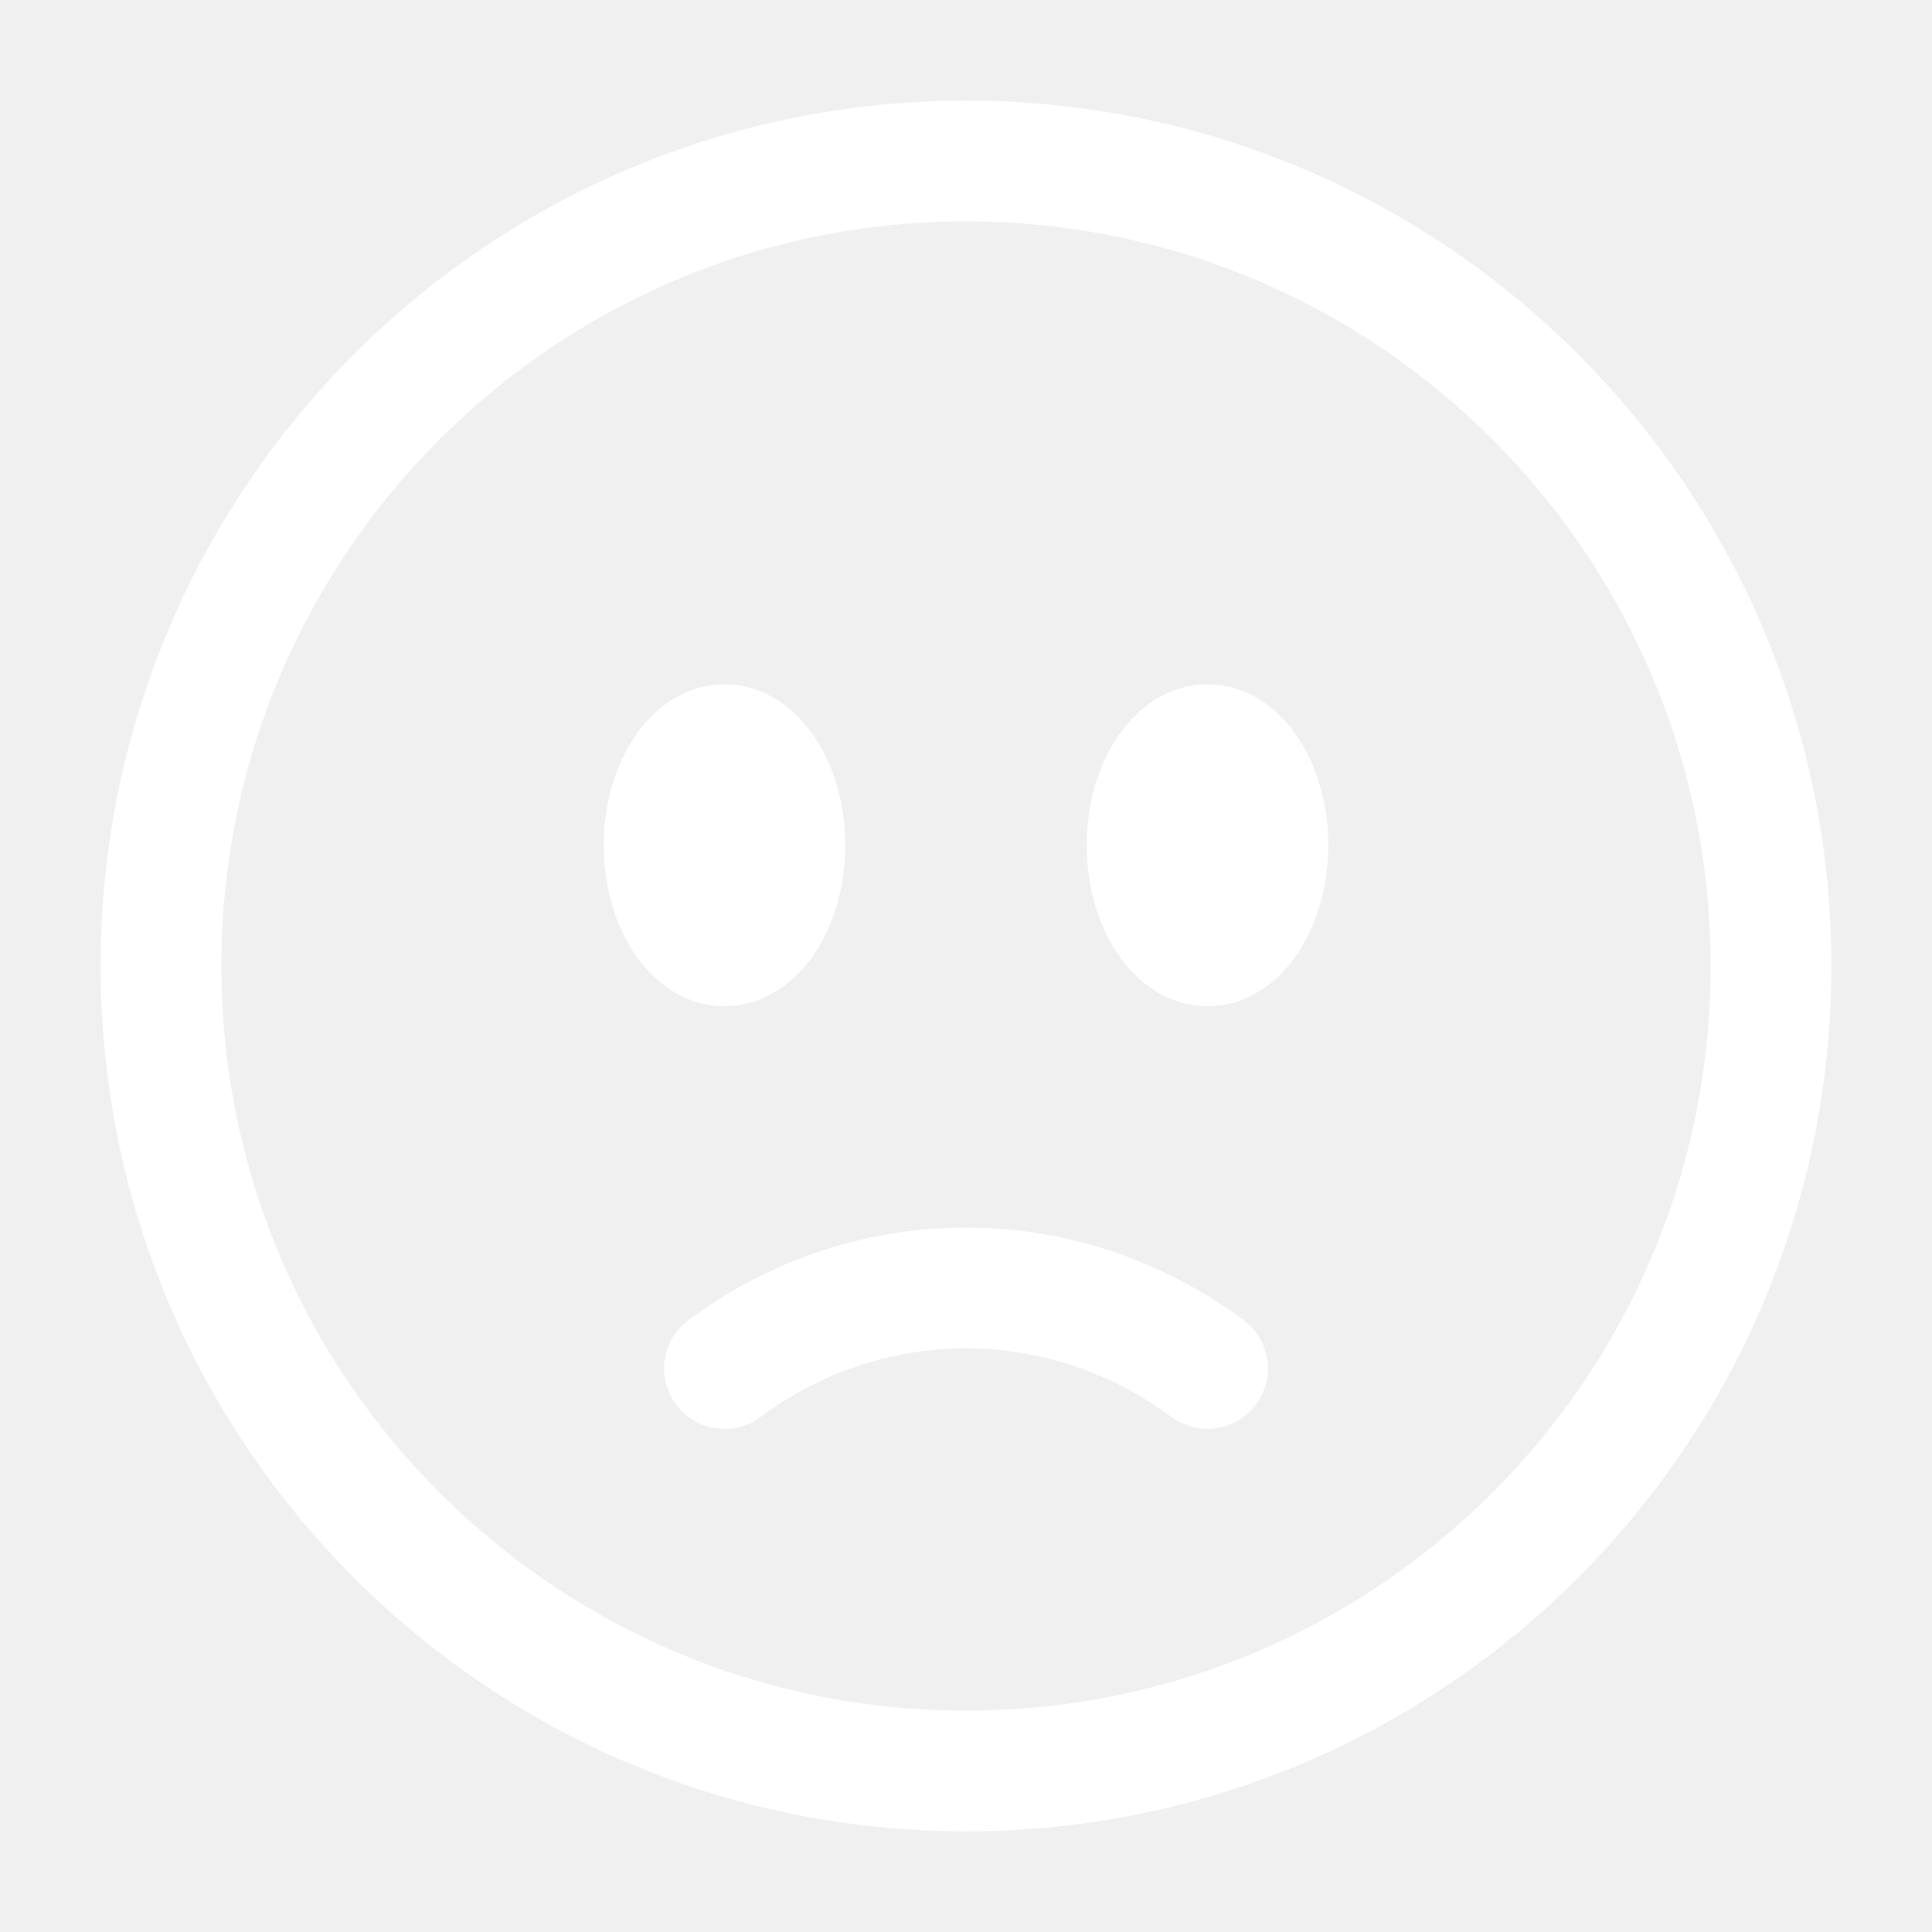
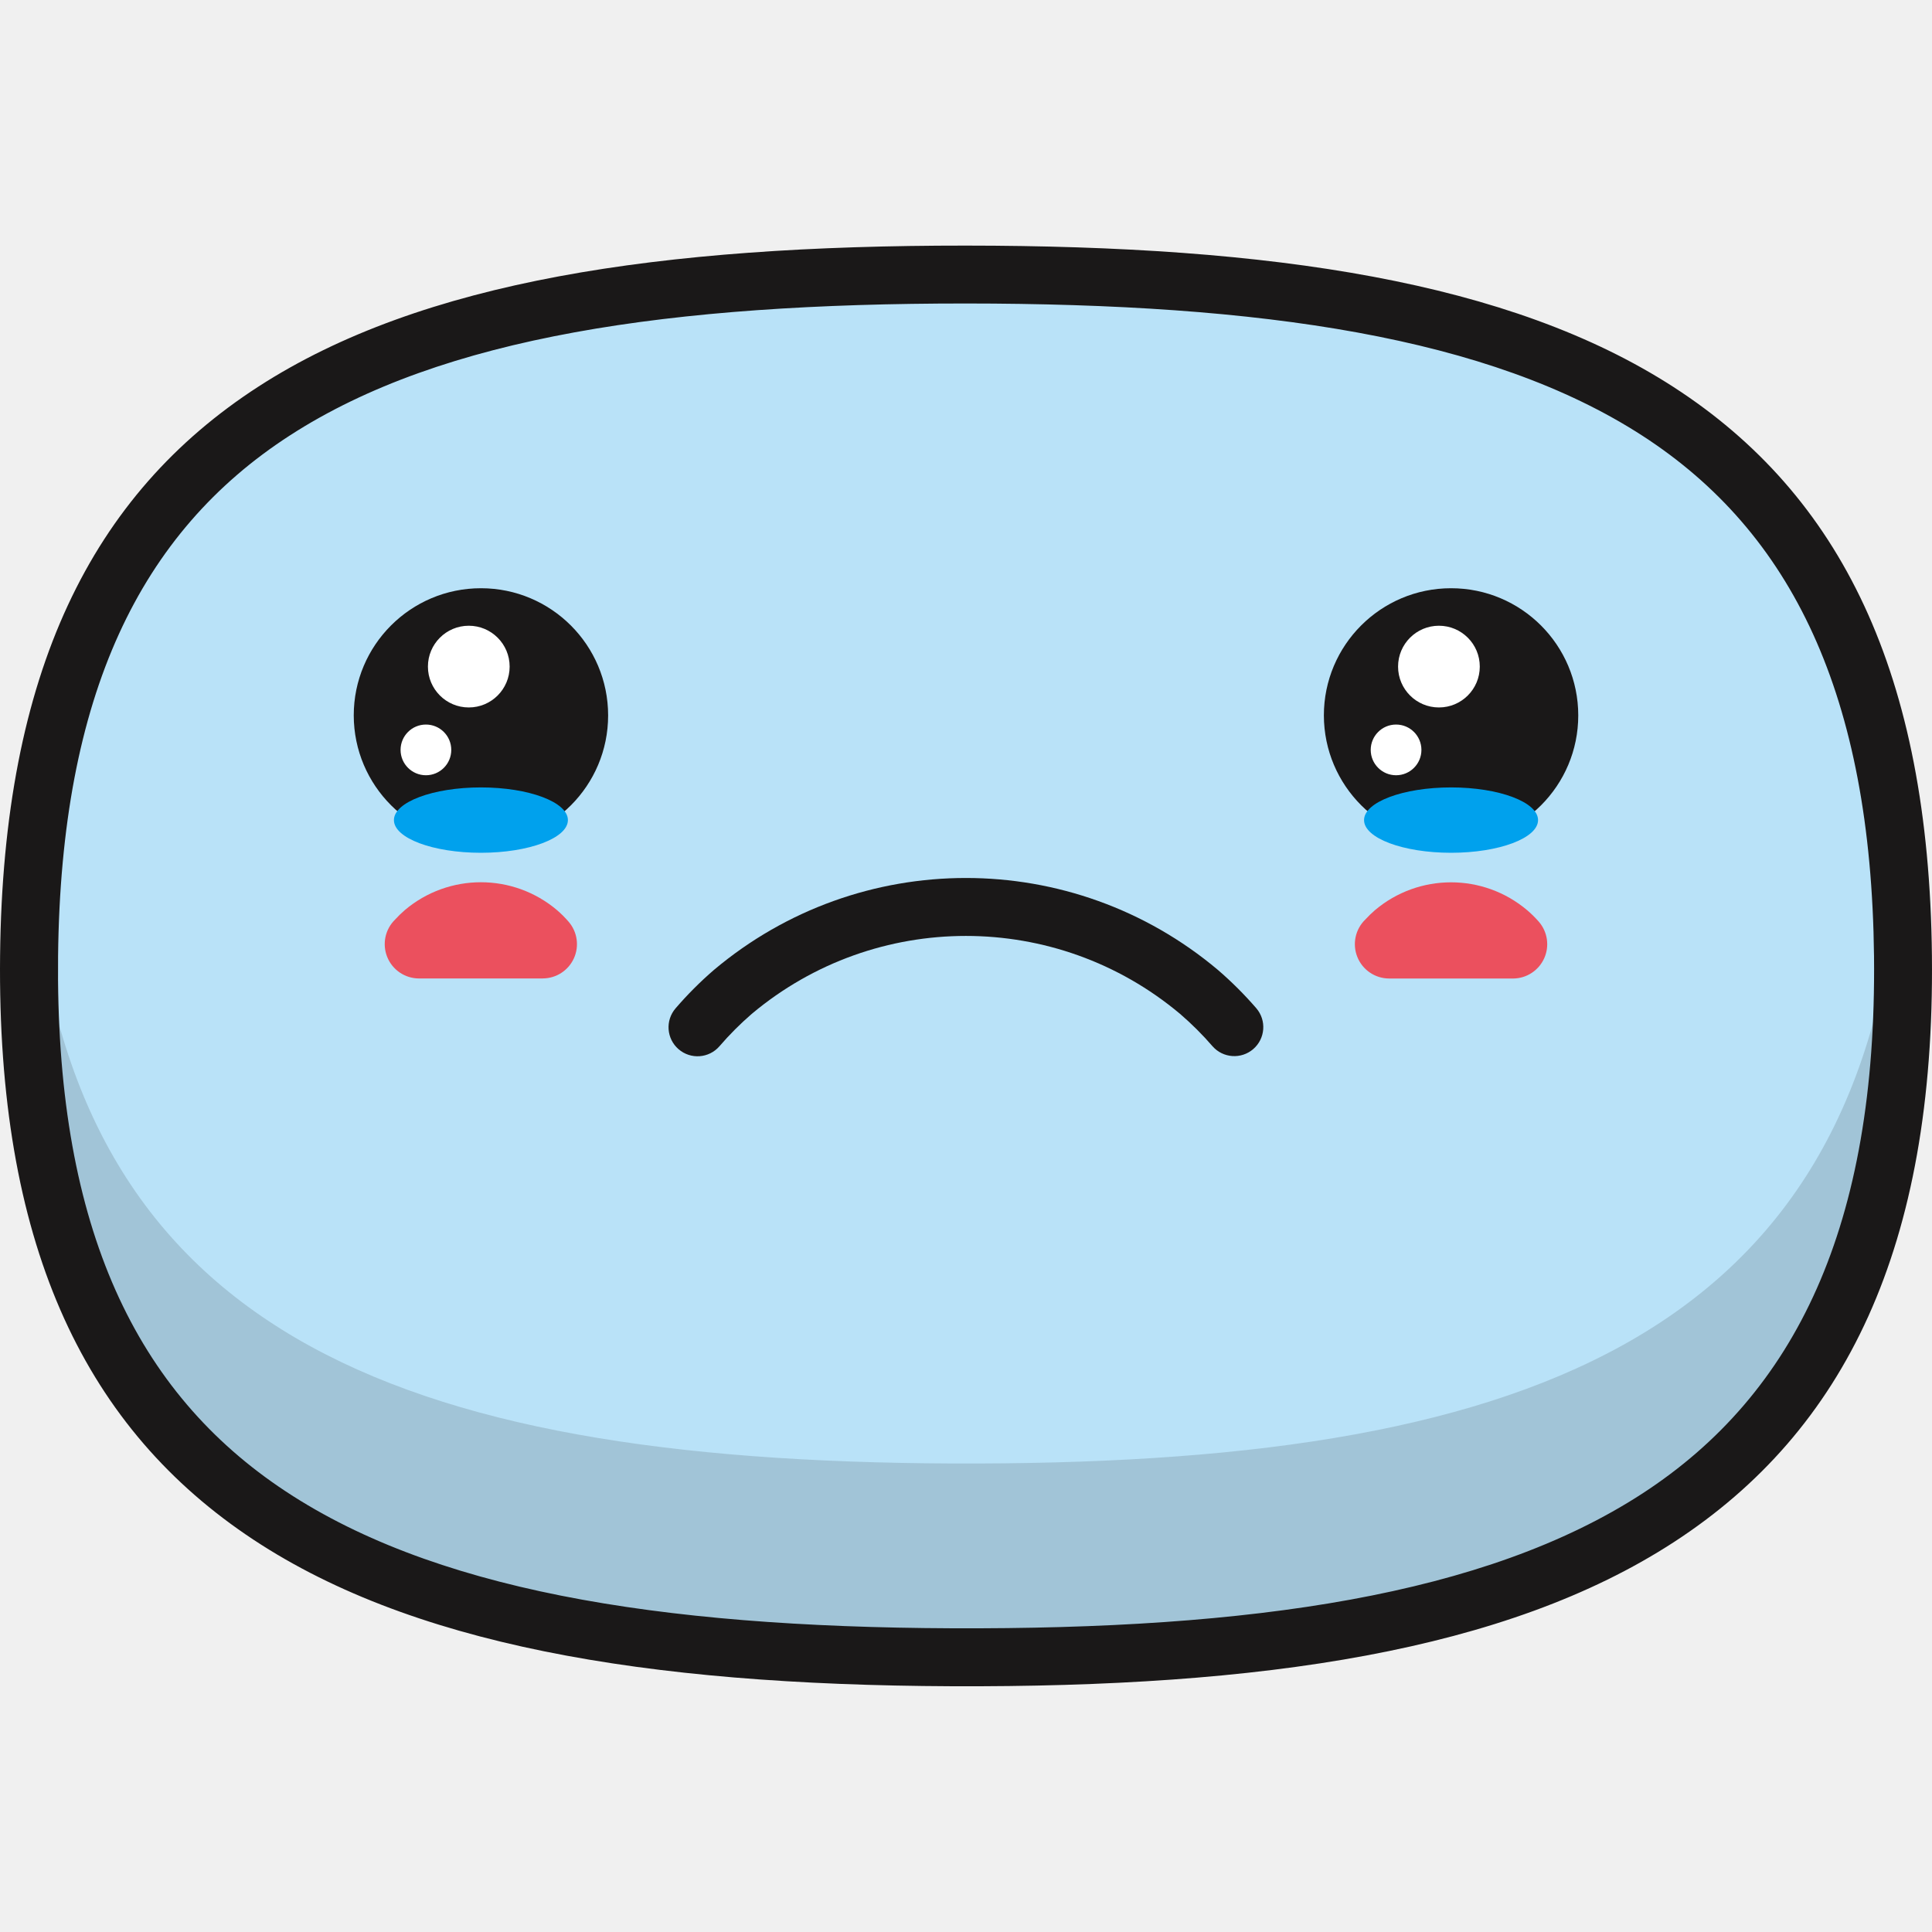
- <svg xmlns="http://www.w3.org/2000/svg" width="800px" height="800px" viewBox="0 0 24 24" fill="none" stroke="#ffffff">
-   <g id="SVGRepo_bgCarrier" stroke-width="0" />
-   <g id="SVGRepo_tracerCarrier" stroke-linecap="round" stroke-linejoin="round" />
-   <g id="SVGRepo_iconCarrier">
-     <circle cx="12" cy="12" r="10" stroke="#ffffff" stroke-width="1.5" />
-     <path d="M9 17C9.85 16.37 10.885 16 12 16C13.115 16 14.15 16.37 15 17" stroke="#ffffff" stroke-width="1.5" stroke-linecap="round" />
-     <ellipse cx="15" cy="10.5" rx="1" ry="1.5" fill="#ffffff" />
-     <ellipse cx="9" cy="10.5" rx="1" ry="1.5" fill="#ffffff" />
+ <svg xmlns="http://www.w3.org/2000/svg" width="800px" height="800px" viewBox="0 -12.02 94.572 94.572">
+   <g id="sad" transform="translate(-205.409 -53.014)">
+     <path id="Path_14" data-name="Path 14" d="M206.832,87.785c.283-26.649,16.426-33.362,45.857-33.353,29.458.009,45.585,6.732,45.869,33.353.293,27.433-16.715,34.458-46.565,34.333C222.506,121.992,206.548,114.549,206.832,87.785Z" fill="#b9e2f8" fill-rule="evenodd" />
+     <path id="Path_15" data-name="Path 15" d="M206.832,87.785c.015-1.428.078-2.8.184-4.11,1.853,22.4,17.57,28.84,44.977,28.957,27.8.116,44.46-5.971,46.38-28.97.106,1.319.17,2.69.185,4.123.293,27.433-16.714,34.458-46.565,34.333C222.506,121.992,206.548,114.55,206.832,87.785Z" fill="#1a1818" fill-rule="evenodd" opacity="0.15" />
+     <path id="Path_16" data-name="Path 16" d="M205.413,87.774c.148-13.863,4.477-22.577,12.649-27.858,8.008-5.175,19.647-6.907,34.627-6.9s26.629,1.745,34.643,6.925c8.171,5.282,12.5,13.991,12.645,27.835.152,14.26-4.252,23.255-12.624,28.7-8.211,5.341-20.176,7.124-35.366,7.06-15.021-.064-26.638-2.02-34.54-7.422-8.051-5.5-12.181-14.431-12.034-28.34ZM219.6,62.308c-7.328,4.735-11.212,12.7-11.348,25.488-.136,12.855,3.571,21.031,10.8,25.971,7.377,5.043,18.483,6.871,32.949,6.932,14.66.062,26.125-1.606,33.808-6.6,7.52-4.893,11.474-13.128,11.334-26.3C297,75.02,293.123,67.056,285.8,62.319c-7.485-4.838-18.638-6.464-33.107-6.469C238.239,55.846,227.089,57.467,219.6,62.308Z" fill="#1a1818" fill-rule="evenodd" />
+     <path id="Path_17" data-name="Path 17" d="M240.627,92.208a1.419,1.419,0,0,1-2.147-1.857,17.965,17.965,0,0,1,1.869-1.873,19.154,19.154,0,0,1,24.684,0,18.133,18.133,0,0,1,1.876,1.874,1.419,1.419,0,0,1-2.146,1.857,15.317,15.317,0,0,0-1.588-1.584,16.308,16.308,0,0,0-20.969,0A15.239,15.239,0,0,0,240.627,92.208Z" fill="#1a1818" fill-rule="evenodd" />
+     <path id="Path_18" data-name="Path 18" d="M228.951,82.24a6.226,6.226,0,1,0-6.226-6.226A6.238,6.238,0,0,0,228.951,82.24Z" fill="#1a1818" fill-rule="evenodd" />
+     <path id="Path_19" data-name="Path 19" d="M228.356,75.624a2,2,0,1,0-2-2A2,2,0,0,0,228.356,75.624Z" fill="#ffffff" fill-rule="evenodd" />
+     <path id="Path_20" data-name="Path 20" d="M226.258,78.943a1.241,1.241,0,1,0-1.241-1.24A1.242,1.242,0,0,0,226.258,78.943Z" fill="#ffffff" fill-rule="evenodd" />
+     <g id="Group_5" data-name="Group 5">
+       <path id="Path_21" data-name="Path 21" d="M276.439,82.24a6.226,6.226,0,1,0-6.226-6.226A6.238,6.238,0,0,0,276.439,82.24Z" fill="#1a1818" fill-rule="evenodd" />
+       <path id="Path_22" data-name="Path 22" d="M275.845,75.624a2,2,0,1,0-2-2A2,2,0,0,0,275.845,75.624Z" fill="#ffffff" fill-rule="evenodd" />
+       <path id="Path_23" data-name="Path 23" d="M273.747,78.943a1.241,1.241,0,1,0-1.241-1.24A1.242,1.242,0,0,0,273.747,78.943Z" fill="#ffffff" fill-rule="evenodd" />
+     </g>
+     <path id="Path_24" data-name="Path 24" d="M231.978,88.89l-6.057,0a1.68,1.68,0,0,1-1.171-2.884,5.51,5.51,0,0,1,.471-.459,5.767,5.767,0,0,1,7.456,0,5.536,5.536,0,0,1,.568.568,1.678,1.678,0,0,1-1.267,2.773Z" fill="#eb505e" fill-rule="evenodd" />
+     <path id="Path_25" data-name="Path 25" d="M279.468,88.892H273.41A1.68,1.68,0,0,1,272.247,86a5.581,5.581,0,0,1,.462-.449,5.77,5.77,0,0,1,7.458,0,5.471,5.471,0,0,1,.567.56,1.68,1.68,0,0,1-1.266,2.782Z" fill="#eb505e" fill-rule="evenodd" />
+     <path id="Path_26" data-name="Path 26" d="M228.95,82.738c2.345,0,4.258-.717,4.258-1.6s-1.913-1.6-4.258-1.6-4.258.717-4.258,1.6S226.6,82.738,228.95,82.738Z" fill="#00a1ed" fill-rule="evenodd" />
+     <path id="Path_27" data-name="Path 27" d="M276.439,82.738c2.345,0,4.258-.717,4.258-1.6s-1.913-1.6-4.258-1.6-4.259.717-4.259,1.6S274.093,82.738,276.439,82.738Z" fill="#00a1ed" fill-rule="evenodd" />
  </g>
</svg>
